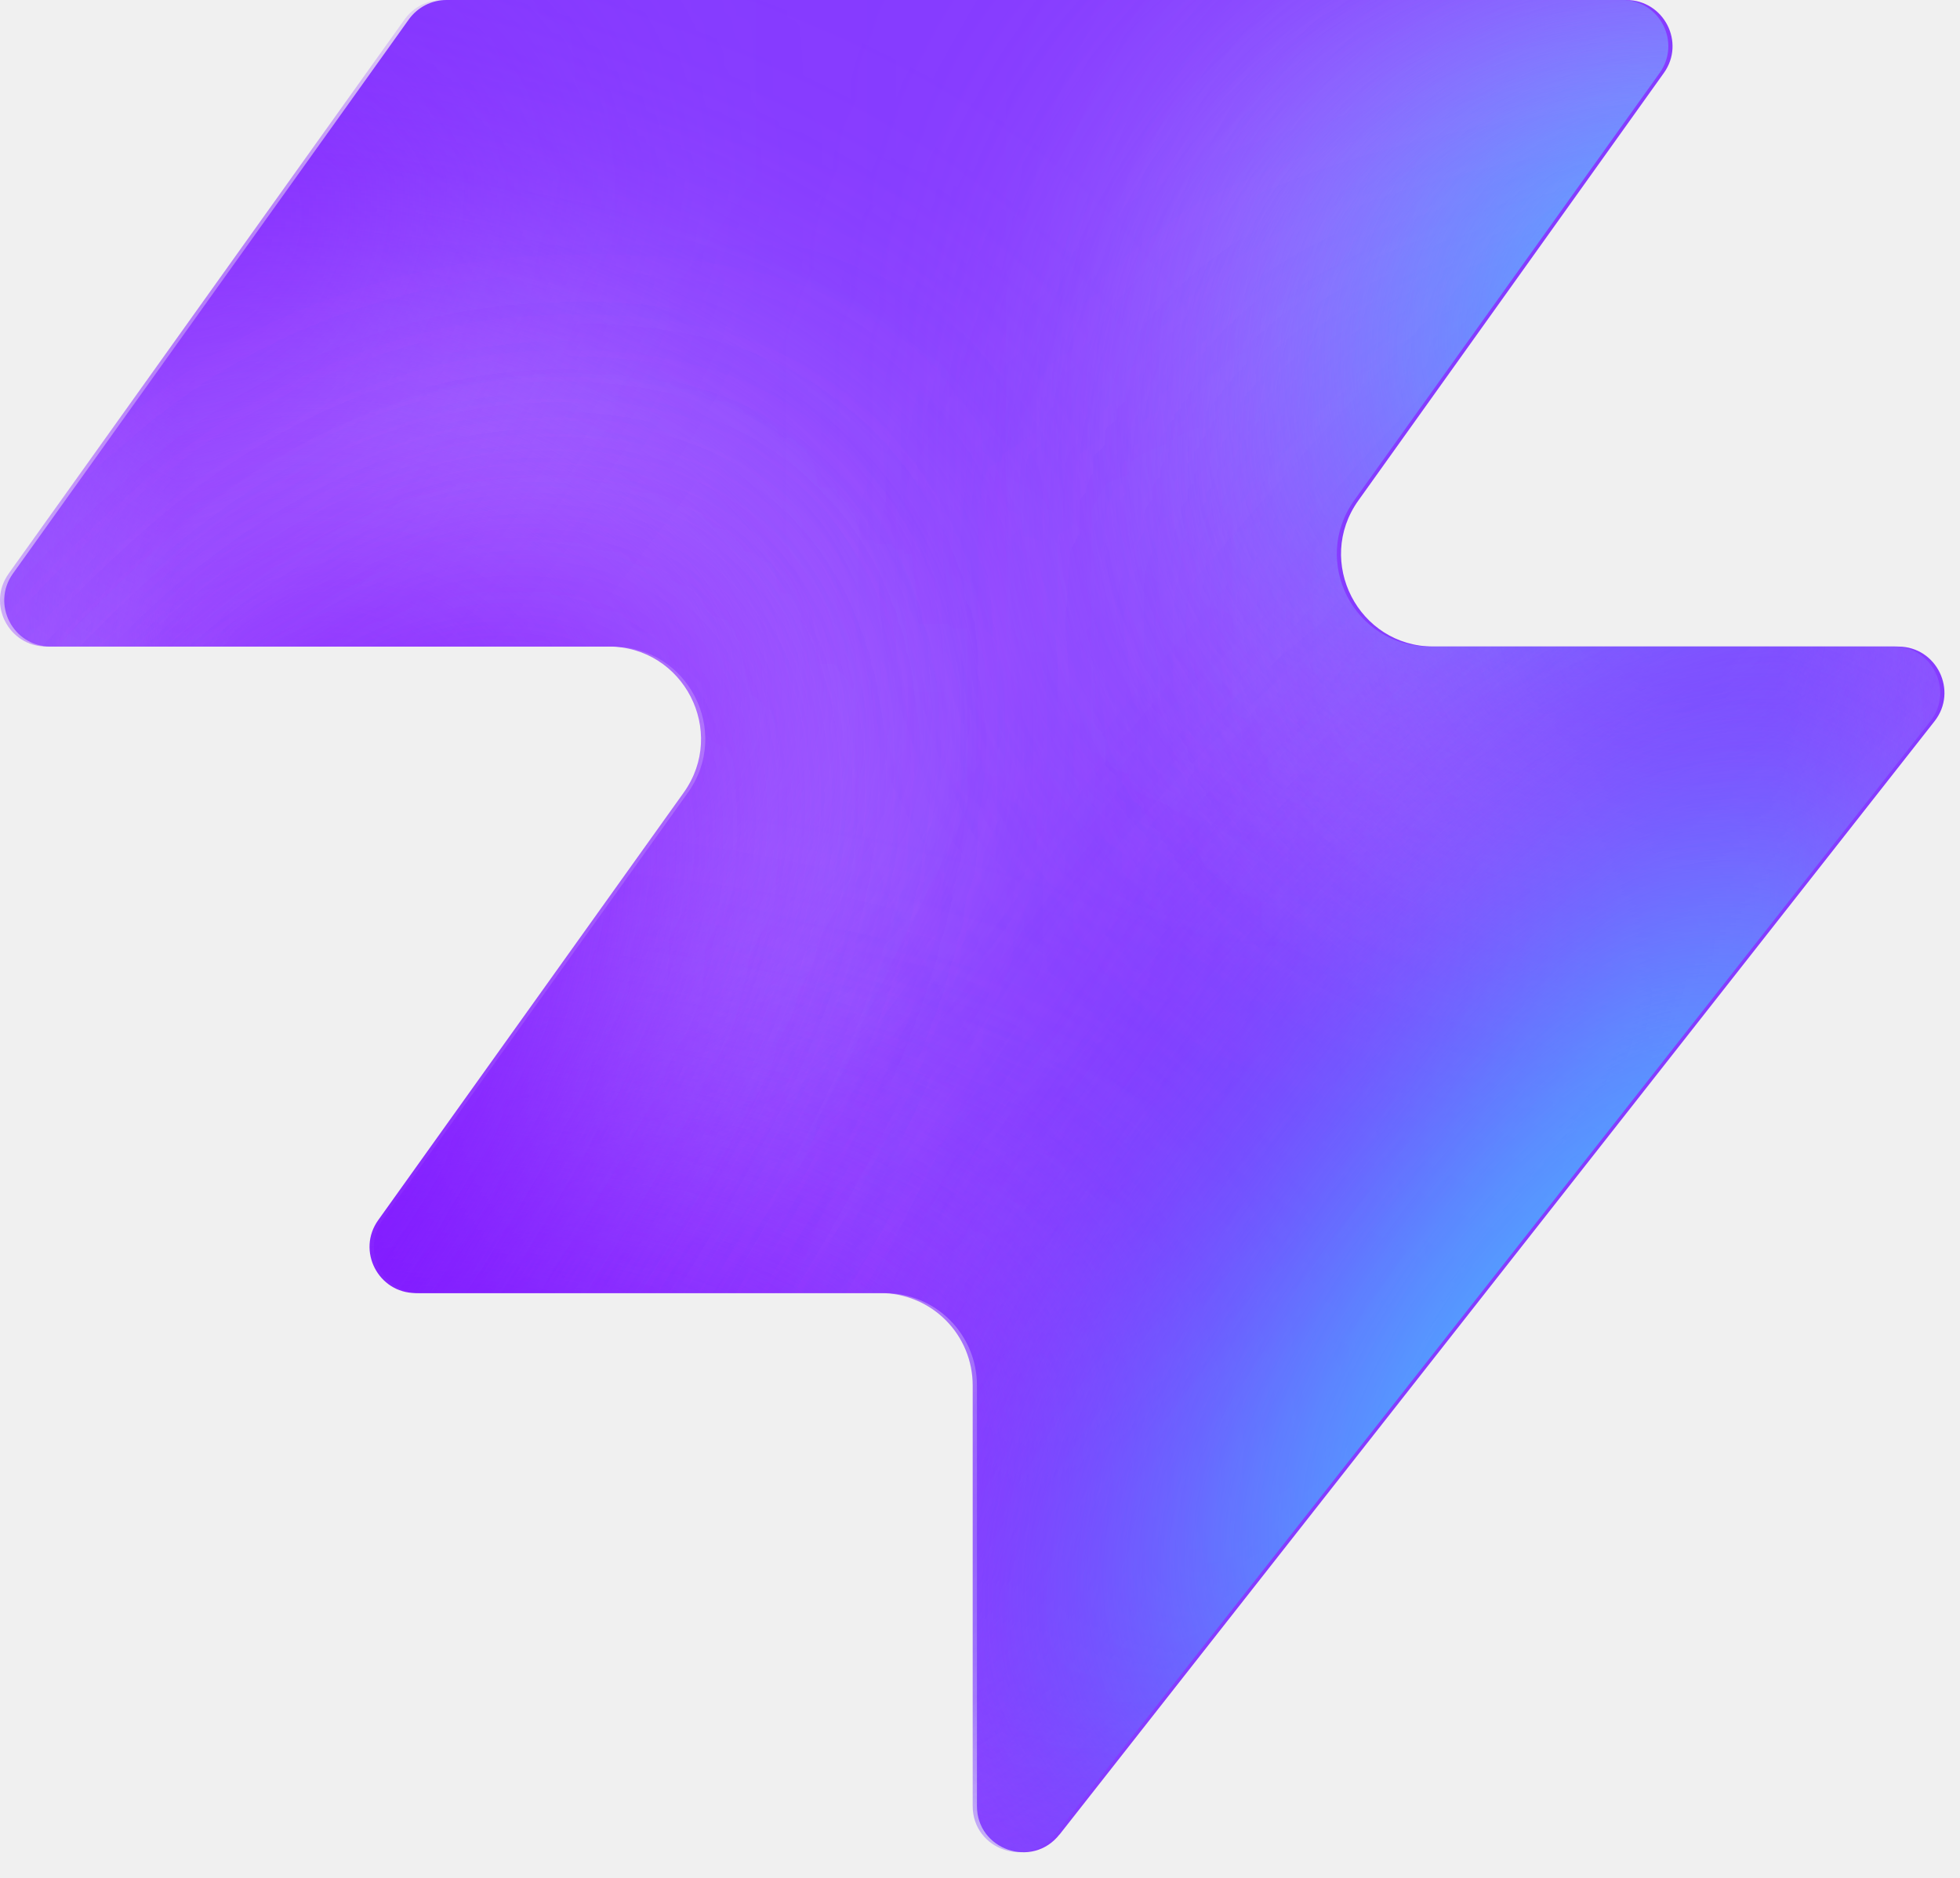
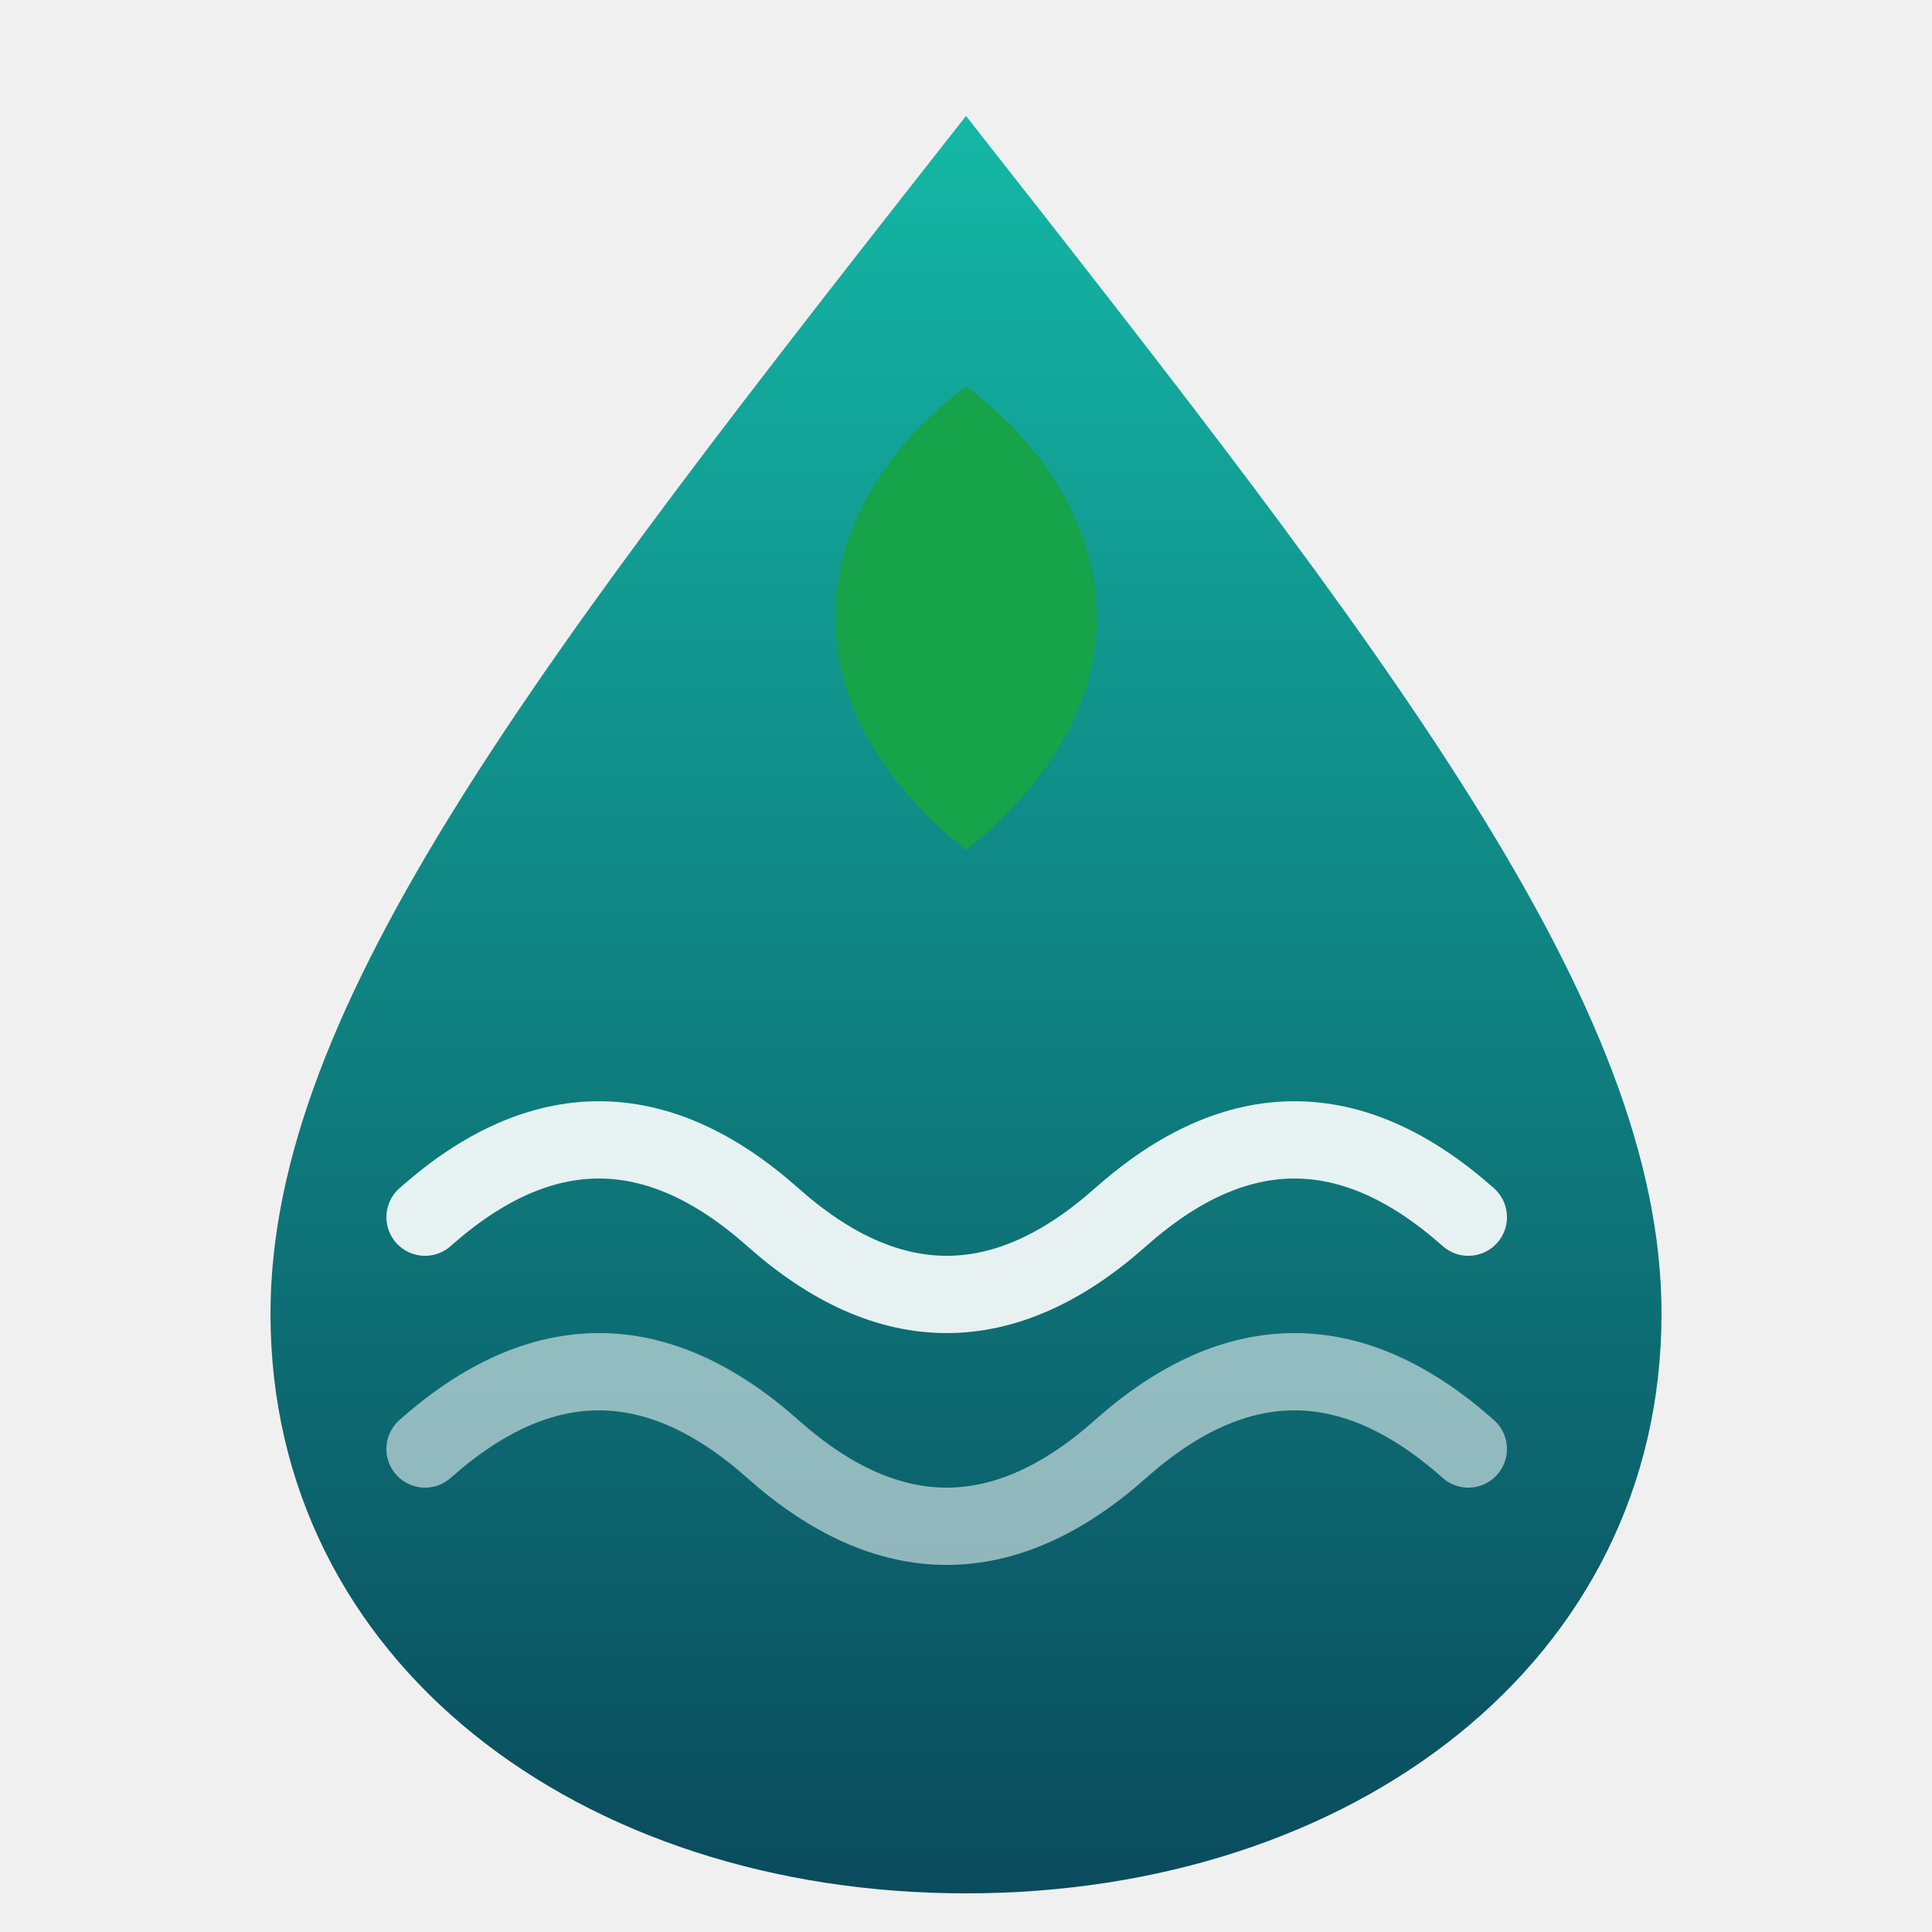
- <svg xmlns="http://www.w3.org/2000/svg" width="48" height="46" fill="none" viewBox="0 0 48 46">
-   <path fill="#863bff" d="M25.946 44.938c-.664.845-2.021.375-2.021-.698V33.937a2.26 2.26 0 0 0-2.262-2.262H10.287c-.92 0-1.456-1.04-.92-1.788l7.48-10.471c1.07-1.497 0-3.578-1.842-3.578H1.237c-.92 0-1.456-1.04-.92-1.788L10.013.474c.214-.297.556-.474.92-.474h28.894c.92 0 1.456 1.04.92 1.788l-7.48 10.471c-1.07 1.498 0 3.579 1.842 3.579h11.377c.943 0 1.473 1.088.89 1.83L25.947 44.94z" style="fill:#863bff;fill:color(display-p3 .525 .23 1);fill-opacity:1" />
-   <mask id="a" width="48" height="46" x="0" y="0" maskUnits="userSpaceOnUse" style="mask-type:alpha">
-     <path fill="#000" d="M25.842 44.938c-.664.844-2.021.375-2.021-.698V33.937a2.26 2.26 0 0 0-2.262-2.262H10.183c-.92 0-1.456-1.04-.92-1.788l7.48-10.471c1.07-1.498 0-3.579-1.842-3.579H1.133c-.92 0-1.456-1.04-.92-1.787L9.91.473c.214-.297.556-.474.92-.474h28.894c.92 0 1.456 1.04.92 1.788l-7.48 10.471c-1.07 1.498 0 3.578 1.842 3.578h11.377c.943 0 1.473 1.088.89 1.832L25.843 44.94z" style="fill:#000;fill-opacity:1" />
-   </mask>
-   <g mask="url(#a)">
-     <g filter="url(#b)">
-       <ellipse cx="5.508" cy="14.704" fill="#ede6ff" rx="5.508" ry="14.704" style="fill:#ede6ff;fill:color(display-p3 .927 .903 1);fill-opacity:1" transform="matrix(.00324 1 1 -.00324 -4.47 31.516)" />
-     </g>
-     <g filter="url(#c)">
-       <ellipse cx="10.399" cy="29.851" fill="#ede6ff" rx="10.399" ry="29.851" style="fill:#ede6ff;fill:color(display-p3 .927 .903 1);fill-opacity:1" transform="matrix(.00324 1 1 -.00324 -39.328 7.883)" />
-     </g>
-     <g filter="url(#d)">
-       <ellipse cx="5.508" cy="30.487" fill="#7e14ff" rx="5.508" ry="30.487" style="fill:#7e14ff;fill:color(display-p3 .492 .077 1);fill-opacity:1" transform="rotate(89.814 -25.913 -14.639)scale(1 -1)" />
-     </g>
-     <g filter="url(#e)">
-       <ellipse cx="5.508" cy="30.599" fill="#7e14ff" rx="5.508" ry="30.599" style="fill:#7e14ff;fill:color(display-p3 .492 .077 1);fill-opacity:1" transform="rotate(89.814 -32.644 -3.334)scale(1 -1)" />
-     </g>
-     <g filter="url(#f)">
-       <ellipse cx="5.508" cy="30.599" fill="#7e14ff" rx="5.508" ry="30.599" style="fill:#7e14ff;fill:color(display-p3 .492 .077 1);fill-opacity:1" transform="matrix(.00324 1 1 -.00324 -34.34 30.47)" />
-     </g>
-     <g filter="url(#g)">
-       <ellipse cx="14.072" cy="22.078" fill="#ede6ff" rx="14.072" ry="22.078" style="fill:#ede6ff;fill:color(display-p3 .927 .903 1);fill-opacity:1" transform="rotate(93.35 24.506 48.493)scale(-1 1)" />
-     </g>
-     <g filter="url(#h)">
-       <ellipse cx="3.47" cy="21.501" fill="#7e14ff" rx="3.47" ry="21.501" style="fill:#7e14ff;fill:color(display-p3 .492 .077 1);fill-opacity:1" transform="rotate(89.009 28.708 47.59)scale(-1 1)" />
-     </g>
-     <g filter="url(#i)">
-       <ellipse cx="3.47" cy="21.501" fill="#7e14ff" rx="3.47" ry="21.501" style="fill:#7e14ff;fill:color(display-p3 .492 .077 1);fill-opacity:1" transform="rotate(89.009 28.708 47.59)scale(-1 1)" />
-     </g>
-     <g filter="url(#j)">
-       <ellipse cx=".387" cy="8.972" fill="#7e14ff" rx="4.407" ry="29.108" style="fill:#7e14ff;fill:color(display-p3 .492 .077 1);fill-opacity:1" transform="rotate(39.51 .387 8.972)" />
-     </g>
-     <g filter="url(#k)">
-       <ellipse cx="47.523" cy="-6.092" fill="#7e14ff" rx="4.407" ry="29.108" style="fill:#7e14ff;fill:color(display-p3 .492 .077 1);fill-opacity:1" transform="rotate(37.892 47.523 -6.092)" />
-     </g>
-     <g filter="url(#l)">
-       <ellipse cx="41.412" cy="6.333" fill="#47bfff" rx="5.971" ry="9.665" style="fill:#47bfff;fill:color(display-p3 .28 .748 1);fill-opacity:1" transform="rotate(37.892 41.412 6.333)" />
-     </g>
-     <g filter="url(#m)">
-       <ellipse cx="-1.879" cy="38.332" fill="#7e14ff" rx="4.407" ry="29.108" style="fill:#7e14ff;fill:color(display-p3 .492 .077 1);fill-opacity:1" transform="rotate(37.892 -1.88 38.332)" />
-     </g>
-     <g filter="url(#n)">
-       <ellipse cx="-1.879" cy="38.332" fill="#7e14ff" rx="4.407" ry="29.108" style="fill:#7e14ff;fill:color(display-p3 .492 .077 1);fill-opacity:1" transform="rotate(37.892 -1.88 38.332)" />
-     </g>
-     <g filter="url(#o)">
-       <ellipse cx="35.651" cy="29.907" fill="#7e14ff" rx="4.407" ry="29.108" style="fill:#7e14ff;fill:color(display-p3 .492 .077 1);fill-opacity:1" transform="rotate(37.892 35.651 29.907)" />
-     </g>
-     <g filter="url(#p)">
-       <ellipse cx="38.418" cy="32.4" fill="#47bfff" rx="5.971" ry="15.297" style="fill:#47bfff;fill:color(display-p3 .28 .748 1);fill-opacity:1" transform="rotate(37.892 38.418 32.4)" />
-     </g>
-   </g>
+ <svg xmlns="http://www.w3.org/2000/svg" viewBox="0 0 100 100">
  <defs>
-     <filter id="b" width="60.045" height="41.654" x="-19.77" y="16.149" color-interpolation-filters="sRGB" filterUnits="userSpaceOnUse">
-       <feFlood flood-opacity="0" result="BackgroundImageFix" />
-       <feBlend in="SourceGraphic" in2="BackgroundImageFix" result="shape" />
-       <feGaussianBlur result="effect1_foregroundBlur_2002_17158" stdDeviation="7.659" />
-     </filter>
-     <filter id="c" width="90.34" height="51.437" x="-54.613" y="-7.533" color-interpolation-filters="sRGB" filterUnits="userSpaceOnUse">
-       <feFlood flood-opacity="0" result="BackgroundImageFix" />
-       <feBlend in="SourceGraphic" in2="BackgroundImageFix" result="shape" />
-       <feGaussianBlur result="effect1_foregroundBlur_2002_17158" stdDeviation="7.659" />
-     </filter>
-     <filter id="d" width="79.355" height="29.4" x="-49.64" y="2.03" color-interpolation-filters="sRGB" filterUnits="userSpaceOnUse">
-       <feFlood flood-opacity="0" result="BackgroundImageFix" />
-       <feBlend in="SourceGraphic" in2="BackgroundImageFix" result="shape" />
-       <feGaussianBlur result="effect1_foregroundBlur_2002_17158" stdDeviation="4.596" />
-     </filter>
-     <filter id="e" width="79.579" height="29.4" x="-45.045" y="20.029" color-interpolation-filters="sRGB" filterUnits="userSpaceOnUse">
-       <feFlood flood-opacity="0" result="BackgroundImageFix" />
-       <feBlend in="SourceGraphic" in2="BackgroundImageFix" result="shape" />
-       <feGaussianBlur result="effect1_foregroundBlur_2002_17158" stdDeviation="4.596" />
-     </filter>
-     <filter id="f" width="79.579" height="29.4" x="-43.513" y="21.178" color-interpolation-filters="sRGB" filterUnits="userSpaceOnUse">
-       <feFlood flood-opacity="0" result="BackgroundImageFix" />
-       <feBlend in="SourceGraphic" in2="BackgroundImageFix" result="shape" />
-       <feGaussianBlur result="effect1_foregroundBlur_2002_17158" stdDeviation="4.596" />
-     </filter>
-     <filter id="g" width="74.749" height="58.852" x="15.756" y="-17.901" color-interpolation-filters="sRGB" filterUnits="userSpaceOnUse">
-       <feFlood flood-opacity="0" result="BackgroundImageFix" />
-       <feBlend in="SourceGraphic" in2="BackgroundImageFix" result="shape" />
-       <feGaussianBlur result="effect1_foregroundBlur_2002_17158" stdDeviation="7.659" />
-     </filter>
-     <filter id="h" width="61.377" height="25.362" x="23.548" y="2.284" color-interpolation-filters="sRGB" filterUnits="userSpaceOnUse">
-       <feFlood flood-opacity="0" result="BackgroundImageFix" />
-       <feBlend in="SourceGraphic" in2="BackgroundImageFix" result="shape" />
-       <feGaussianBlur result="effect1_foregroundBlur_2002_17158" stdDeviation="4.596" />
-     </filter>
-     <filter id="i" width="61.377" height="25.362" x="23.548" y="2.284" color-interpolation-filters="sRGB" filterUnits="userSpaceOnUse">
-       <feFlood flood-opacity="0" result="BackgroundImageFix" />
-       <feBlend in="SourceGraphic" in2="BackgroundImageFix" result="shape" />
-       <feGaussianBlur result="effect1_foregroundBlur_2002_17158" stdDeviation="4.596" />
-     </filter>
-     <filter id="j" width="56.045" height="63.649" x="-27.636" y="-22.853" color-interpolation-filters="sRGB" filterUnits="userSpaceOnUse">
-       <feFlood flood-opacity="0" result="BackgroundImageFix" />
-       <feBlend in="SourceGraphic" in2="BackgroundImageFix" result="shape" />
-       <feGaussianBlur result="effect1_foregroundBlur_2002_17158" stdDeviation="4.596" />
-     </filter>
-     <filter id="k" width="54.814" height="64.646" x="20.116" y="-38.415" color-interpolation-filters="sRGB" filterUnits="userSpaceOnUse">
-       <feFlood flood-opacity="0" result="BackgroundImageFix" />
-       <feBlend in="SourceGraphic" in2="BackgroundImageFix" result="shape" />
-       <feGaussianBlur result="effect1_foregroundBlur_2002_17158" stdDeviation="4.596" />
-     </filter>
-     <filter id="l" width="33.541" height="35.313" x="24.641" y="-11.323" color-interpolation-filters="sRGB" filterUnits="userSpaceOnUse">
-       <feFlood flood-opacity="0" result="BackgroundImageFix" />
-       <feBlend in="SourceGraphic" in2="BackgroundImageFix" result="shape" />
-       <feGaussianBlur result="effect1_foregroundBlur_2002_17158" stdDeviation="4.596" />
-     </filter>
-     <filter id="m" width="54.814" height="64.646" x="-29.286" y="6.009" color-interpolation-filters="sRGB" filterUnits="userSpaceOnUse">
-       <feFlood flood-opacity="0" result="BackgroundImageFix" />
-       <feBlend in="SourceGraphic" in2="BackgroundImageFix" result="shape" />
-       <feGaussianBlur result="effect1_foregroundBlur_2002_17158" stdDeviation="4.596" />
-     </filter>
-     <filter id="n" width="54.814" height="64.646" x="-29.286" y="6.009" color-interpolation-filters="sRGB" filterUnits="userSpaceOnUse">
-       <feFlood flood-opacity="0" result="BackgroundImageFix" />
-       <feBlend in="SourceGraphic" in2="BackgroundImageFix" result="shape" />
-       <feGaussianBlur result="effect1_foregroundBlur_2002_17158" stdDeviation="4.596" />
-     </filter>
-     <filter id="o" width="54.814" height="64.646" x="8.244" y="-2.416" color-interpolation-filters="sRGB" filterUnits="userSpaceOnUse">
-       <feFlood flood-opacity="0" result="BackgroundImageFix" />
-       <feBlend in="SourceGraphic" in2="BackgroundImageFix" result="shape" />
-       <feGaussianBlur result="effect1_foregroundBlur_2002_17158" stdDeviation="4.596" />
-     </filter>
-     <filter id="p" width="39.409" height="43.623" x="18.713" y="10.588" color-interpolation-filters="sRGB" filterUnits="userSpaceOnUse">
-       <feFlood flood-opacity="0" result="BackgroundImageFix" />
-       <feBlend in="SourceGraphic" in2="BackgroundImageFix" result="shape" />
-       <feGaussianBlur result="effect1_foregroundBlur_2002_17158" stdDeviation="4.596" />
-     </filter>
+     <linearGradient id="g" x1="0" y1="0" x2="0" y2="1">
+       <stop offset="0%" stop-color="#14b8a6" />
+       <stop offset="100%" stop-color="#0a4a5c" />
+     </linearGradient>
  </defs>
+   <path fill="url(#g)" d="M50 6 C72 34 86 52 86 68 C86 86 70 98 50 98 C30 98 14 86 14 68 C14 52 28 34 50 6 Z" />
+   <path d="M50 20 C58 26 60 36 50 44 C40 36 42 26 50 20 Z" fill="#16a34a" />
+   <path d="M22 63 Q31 55 40 63 T58 63 T76 63" stroke="white" stroke-width="4" fill="none" stroke-linecap="round" opacity="0.9" />
+   <path d="M22 75 Q31 67 40 75 T58 75 T76 75" stroke="white" stroke-width="4" fill="none" stroke-linecap="round" opacity="0.55" />
</svg>
